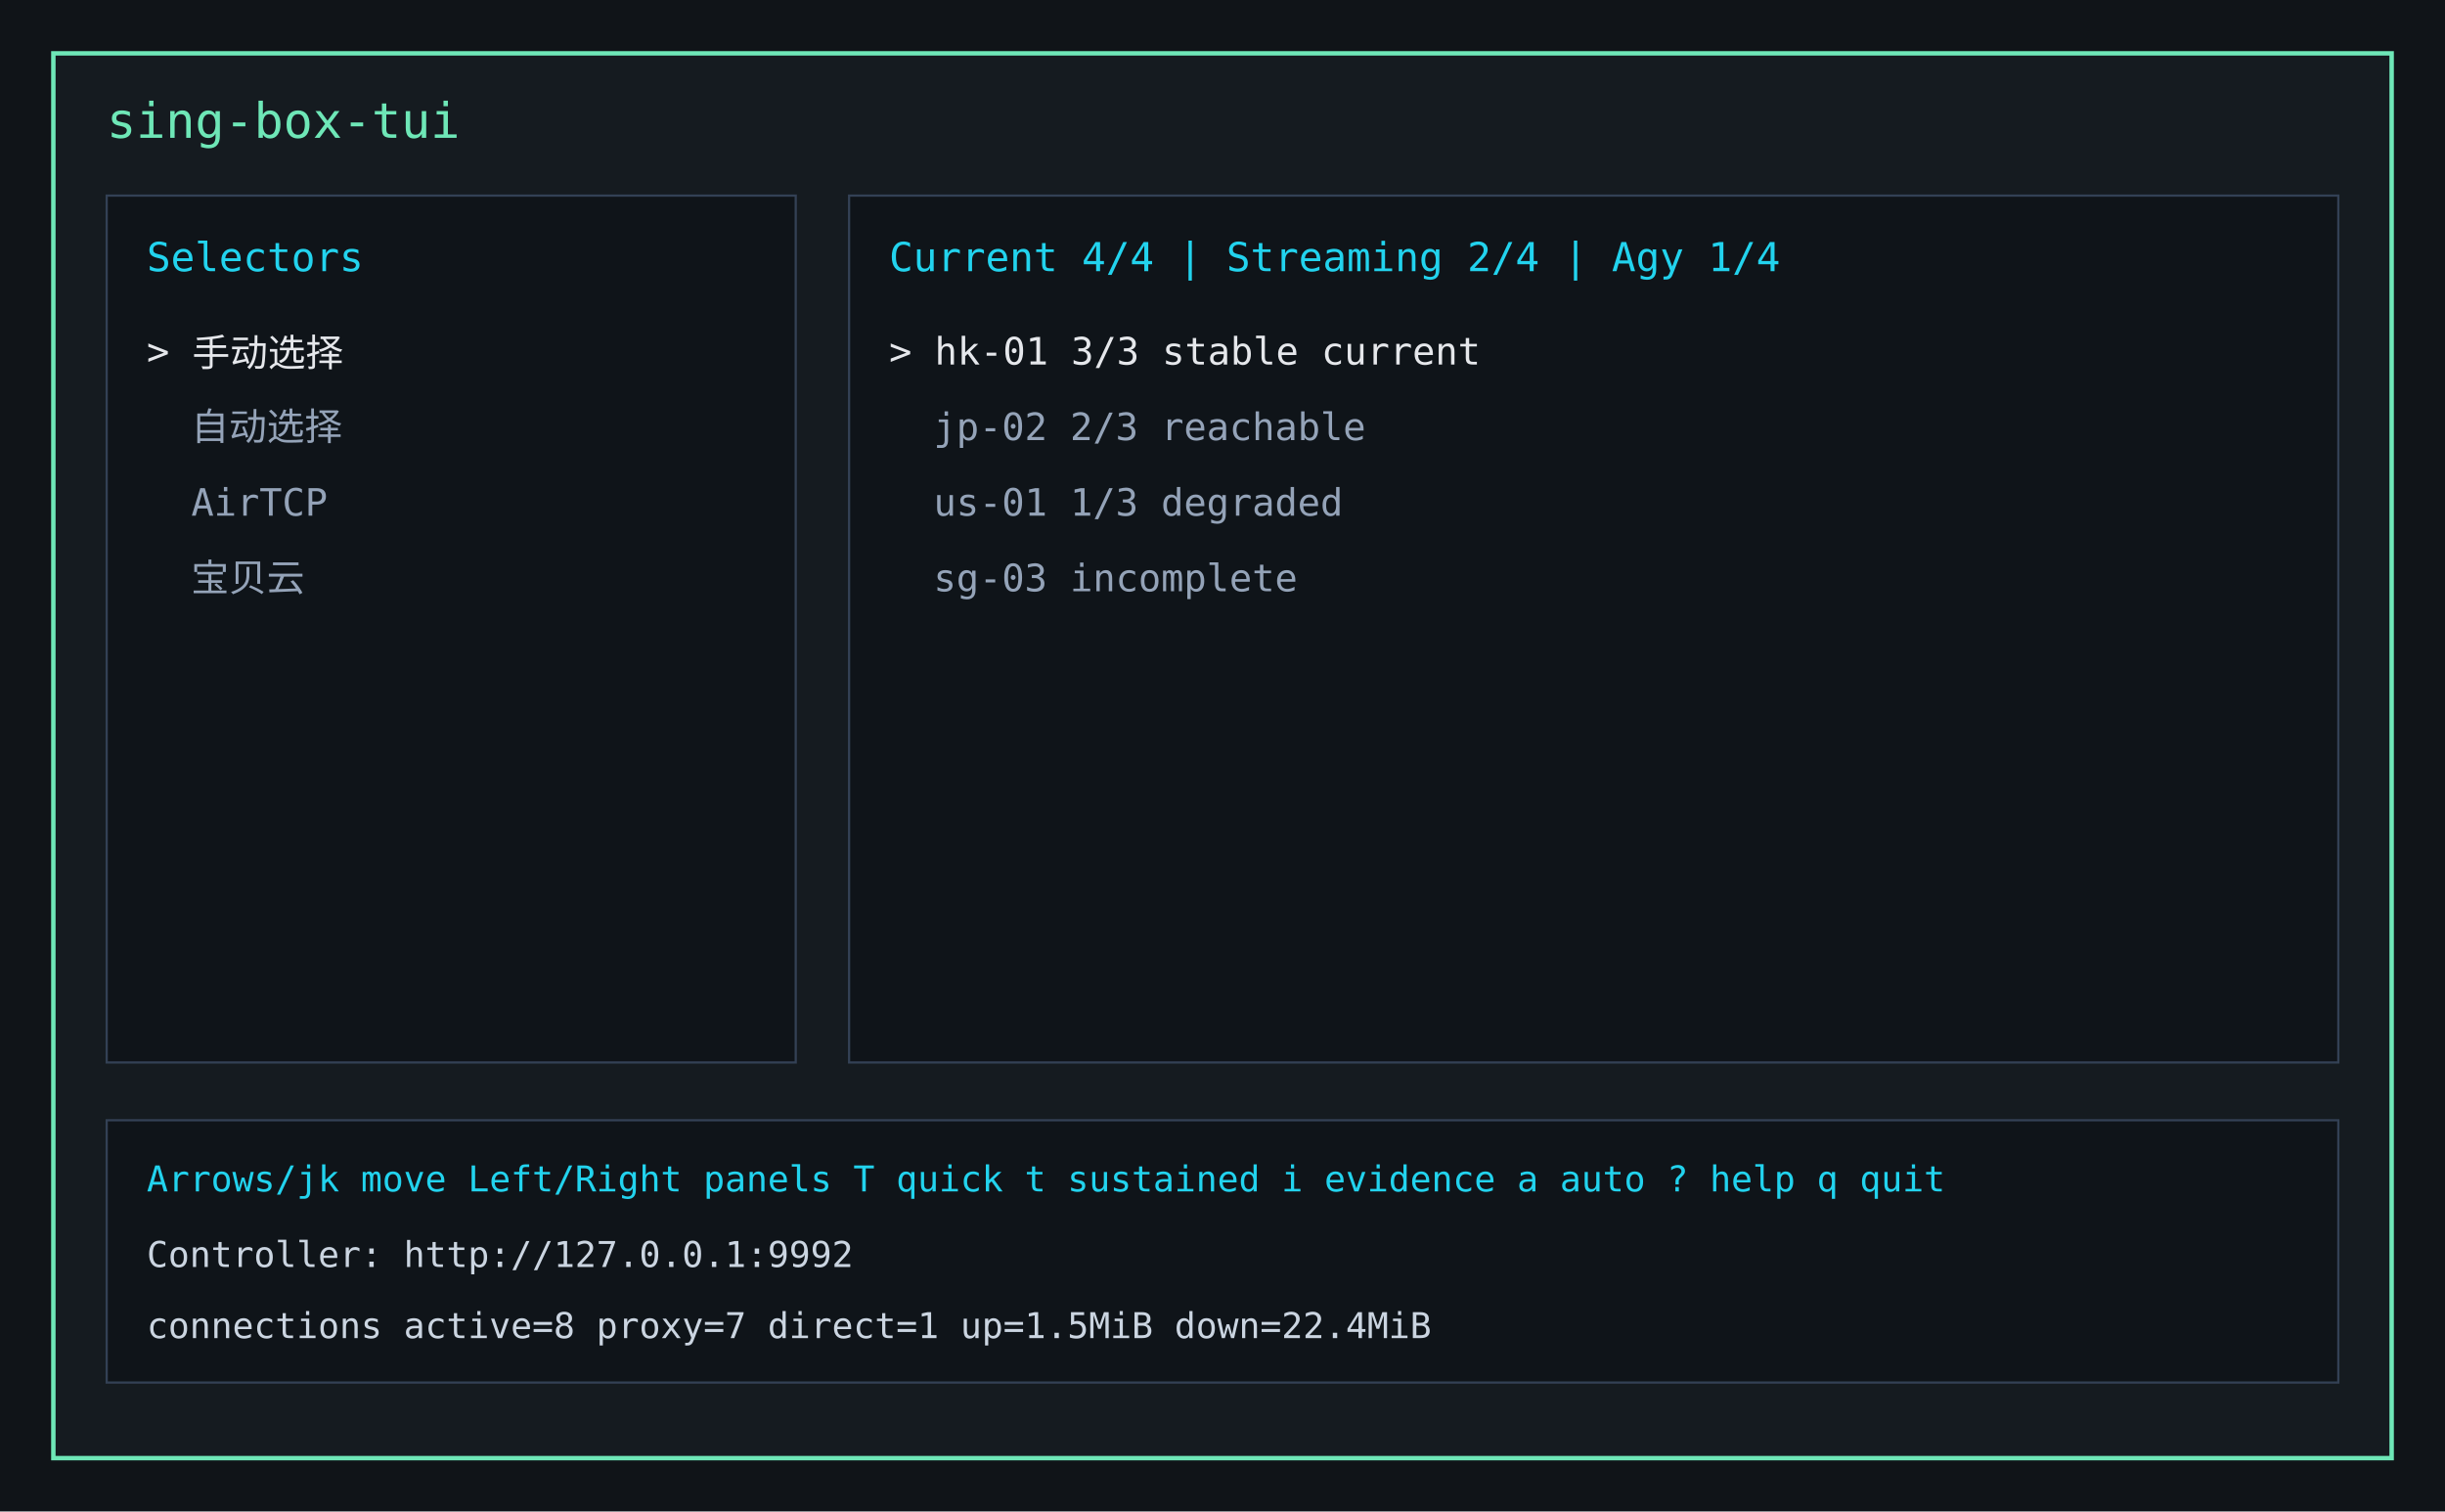
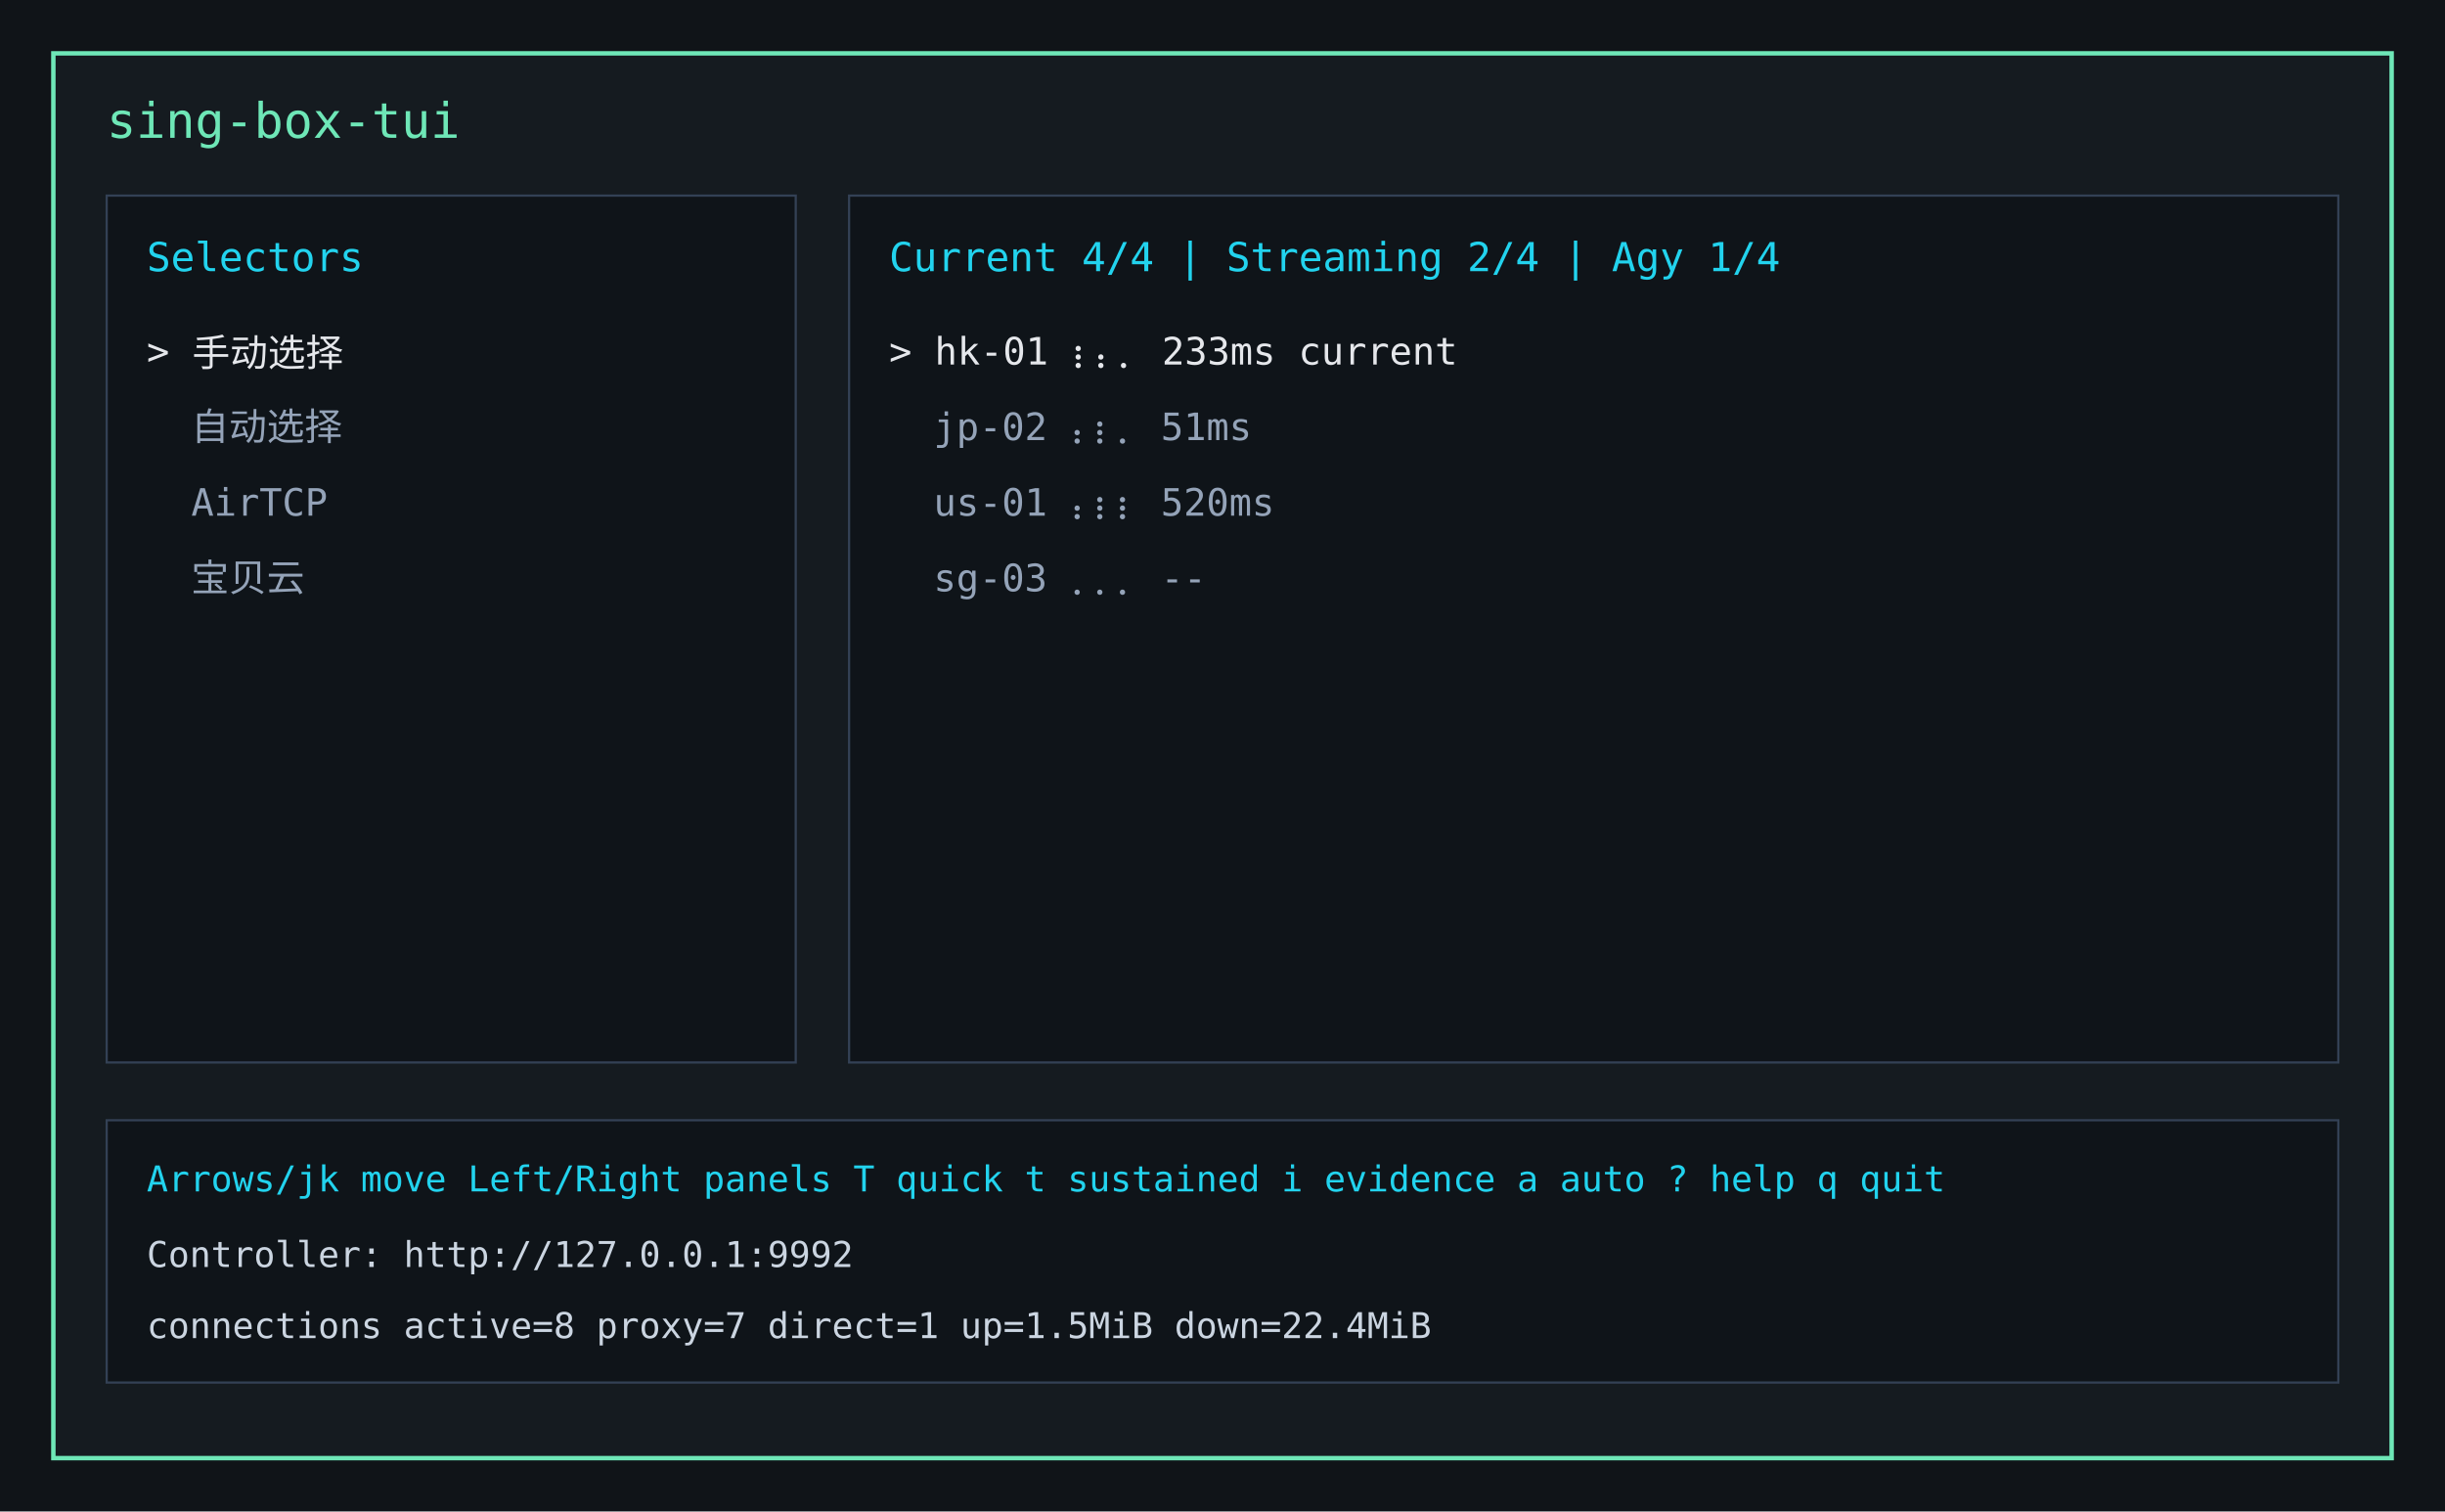
<svg xmlns="http://www.w3.org/2000/svg" width="1100" height="680" viewBox="0 0 1100 680" role="img" aria-label="sing-box-tui main screen">
  <rect width="1100" height="680" fill="#101418" />
  <rect x="24" y="24" width="1052" height="632" fill="#151b20" stroke="#6ee7b7" stroke-width="2" />
  <text x="48" y="62" fill="#6ee7b7" font-family="Consolas, monospace" font-size="22">sing-box-tui</text>
  <rect x="48" y="88" width="310" height="390" fill="#0f1419" stroke="#334155" />
  <text x="66" y="122" fill="#22d3ee" font-family="Consolas, monospace" font-size="18">Selectors</text>
  <text x="66" y="164" fill="#e5e7eb" font-family="Consolas, monospace" font-size="17">&gt; 手动选择</text>
  <text x="86" y="198" fill="#94a3b8" font-family="Consolas, monospace" font-size="17">自动选择</text>
  <text x="86" y="232" fill="#94a3b8" font-family="Consolas, monospace" font-size="17">AirTCP</text>
  <text x="86" y="266" fill="#94a3b8" font-family="Consolas, monospace" font-size="17">宝贝云</text>
  <rect x="382" y="88" width="670" height="390" fill="#0f1419" stroke="#334155" />
  <text x="400" y="122" fill="#22d3ee" font-family="Consolas, monospace" font-size="18">Current 4/4 | Streaming 2/4 | Agy 1/4</text>
-   <text x="400" y="164" fill="#e5e7eb" font-family="Consolas, monospace" font-size="17">&gt; hk-01       3/3 stable      current</text>
-   <text x="420" y="198" fill="#94a3b8" font-family="Consolas, monospace" font-size="17">jp-02       2/3 reachable</text>
-   <text x="420" y="232" fill="#94a3b8" font-family="Consolas, monospace" font-size="17">us-01       1/3 degraded</text>
-   <text x="420" y="266" fill="#94a3b8" font-family="Consolas, monospace" font-size="17">sg-03       incomplete</text>
+   <text x="400" y="164" fill="#e5e7eb" font-family="Consolas, monospace" font-size="17">&gt; hk-01       ⡆⡄⡀  233ms      current</text>
+   <text x="420" y="198" fill="#94a3b8" font-family="Consolas, monospace" font-size="17">jp-02       ⡄⡆⡀  51ms</text>
+   <text x="420" y="232" fill="#94a3b8" font-family="Consolas, monospace" font-size="17">us-01       ⡄⡆⡆  520ms</text>
+   <text x="420" y="266" fill="#94a3b8" font-family="Consolas, monospace" font-size="17">sg-03       ⡀⡀⡀  --</text>
  <rect x="48" y="504" width="1004" height="118" fill="#0f1419" stroke="#334155" />
  <text x="66" y="536" fill="#22d3ee" font-family="Consolas, monospace" font-size="16">Arrows/jk move  Left/Right panels  T quick  t sustained  i evidence  a auto  ? help  q quit</text>
  <text x="66" y="570" fill="#cbd5e1" font-family="Consolas, monospace" font-size="16">Controller: http://127.0.0.1:9992</text>
  <text x="66" y="602" fill="#cbd5e1" font-family="Consolas, monospace" font-size="16">connections active=8 proxy=7 direct=1 up=1.5MiB down=22.4MiB</text>
</svg>
